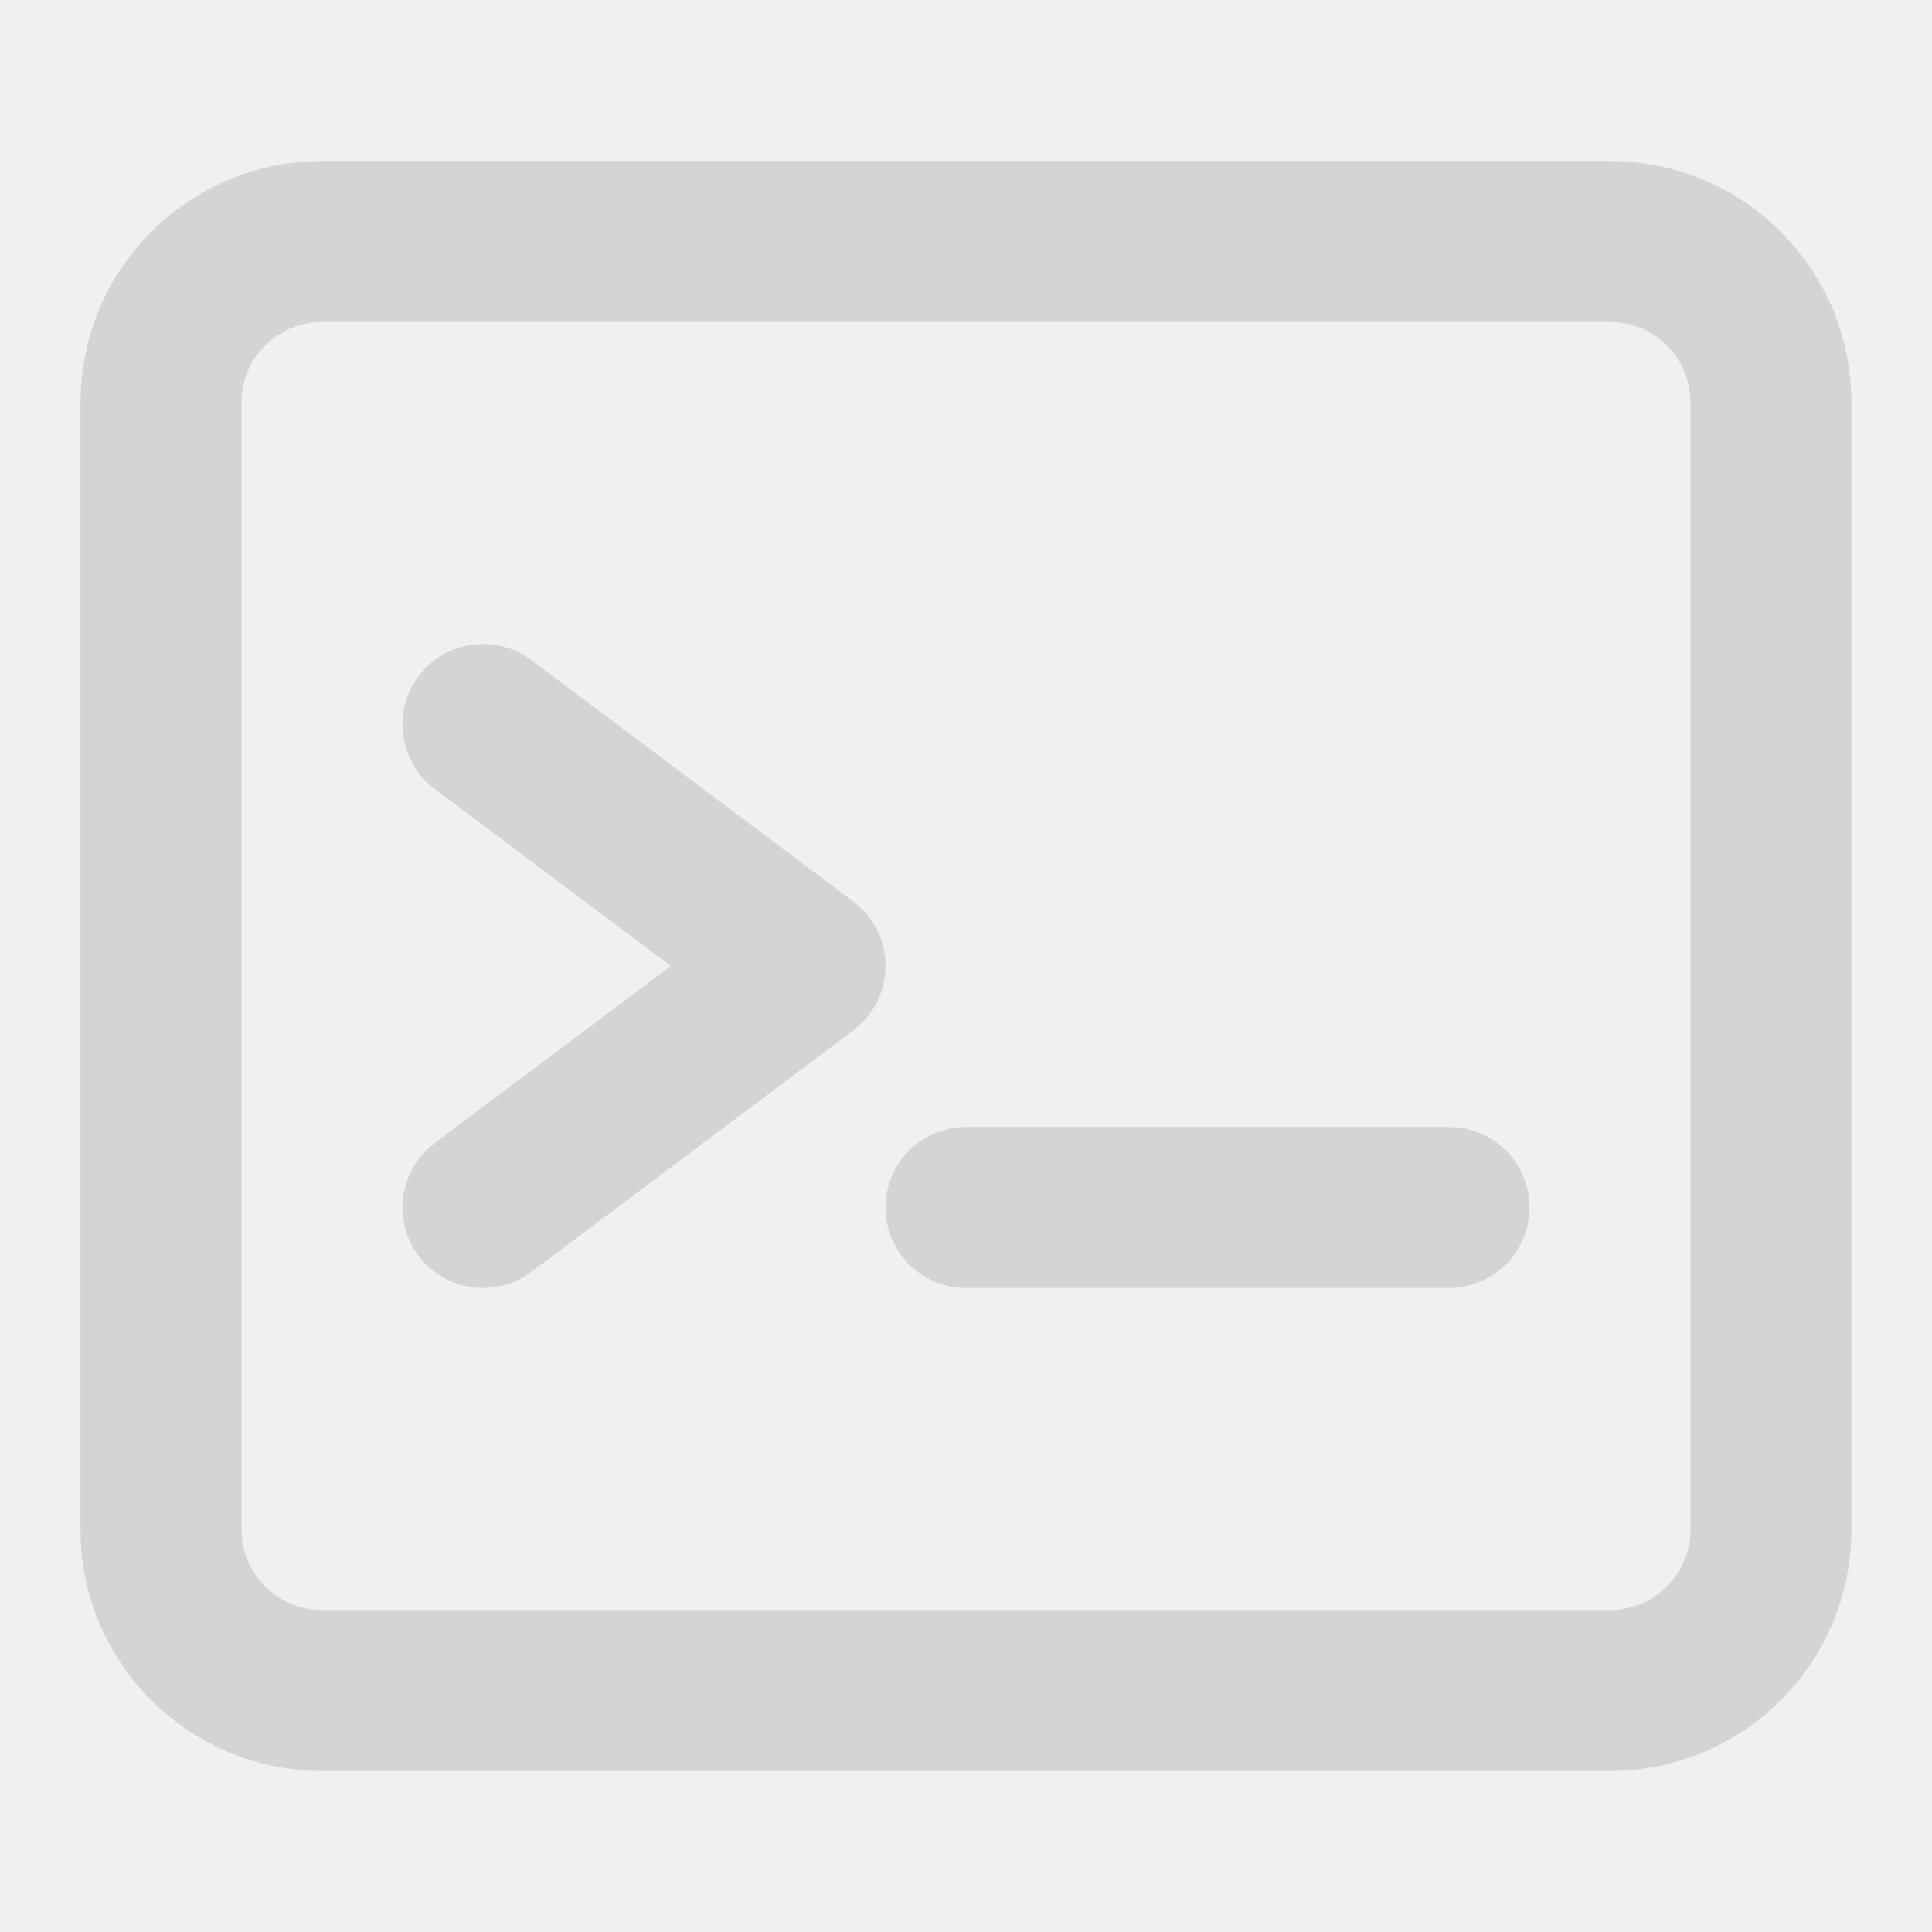
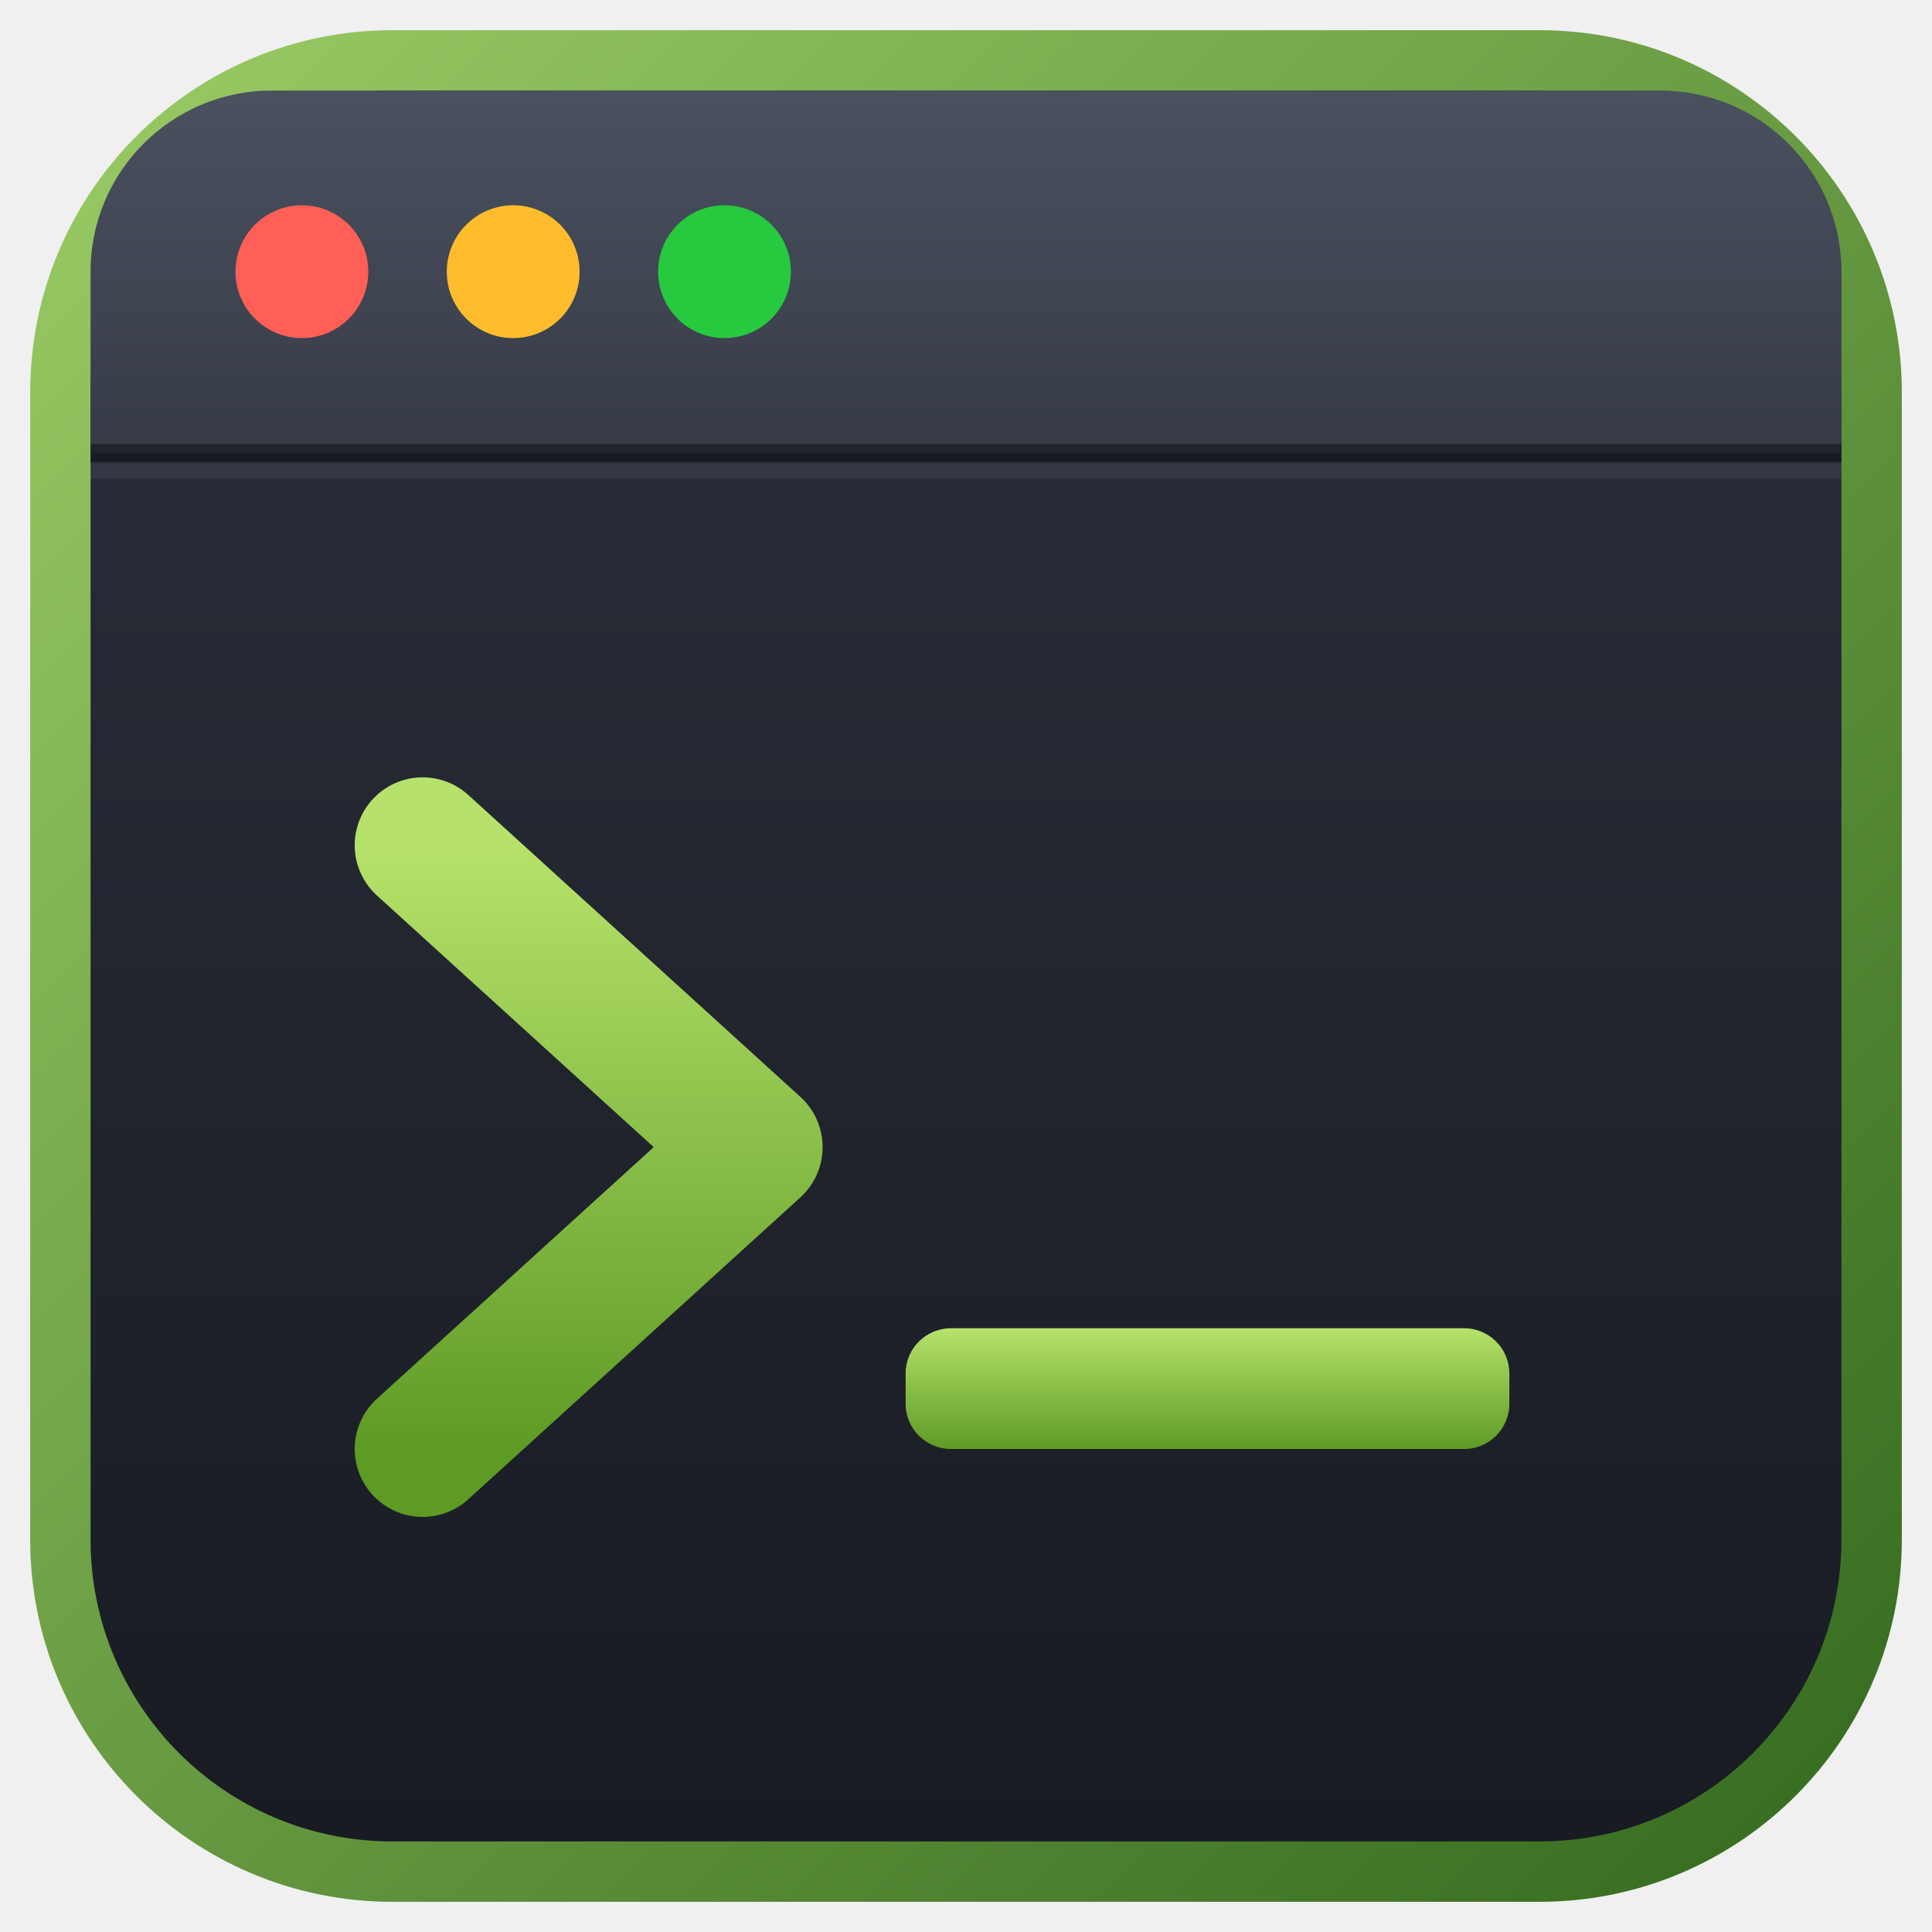
- <svg xmlns="http://www.w3.org/2000/svg" viewBox="0 0 24 24" width="24" height="24" fill="none" stroke="currentColor" stroke-width="2" stroke-linecap="round" stroke-linejoin="round">
-   <rect x="2" y="3" width="20" height="18" rx="2" ry="2" fill="none" stroke="#d4d4d4" />
-   <polyline points="6 9 10 12 6 15" stroke="#d4d4d4" />
-   <line x1="12" y1="15" x2="18" y2="15" stroke="#d4d4d4" />
+ <svg xmlns="http://www.w3.org/2000/svg" width="64" height="64" viewBox="0 0 64 64">
+   <defs>
+     <linearGradient id="ring" x1="0%" y1="0%" x2="100%" y2="100%">
+       <stop offset="0%" stop-color="#9CCC65" />
+       <stop offset="100%" stop-color="#33691E" />
+     </linearGradient>
+     <linearGradient id="body" x1="0%" y1="0%" x2="0%" y2="100%">
+       <stop offset="0%" stop-color="#2b303b" />
+       <stop offset="100%" stop-color="#181b22" />
+     </linearGradient>
+     <linearGradient id="titlebar" x1="0%" y1="0%" x2="0%" y2="100%">
+       <stop offset="0%" stop-color="#4a515f" />
+       <stop offset="100%" stop-color="#363b46" />
+     </linearGradient>
+     <linearGradient id="prompt" x1="0%" y1="0%" x2="0%" y2="100%">
+       <stop offset="0%" stop-color="#b6e26b" />
+       <stop offset="100%" stop-color="#5e9b25" />
+     </linearGradient>
+   </defs>
+   <rect x="1" y="1" width="62" height="62" rx="12" ry="12" fill="url(#ring)" />
+   <rect x="3" y="3" width="58" height="58" rx="10" ry="10" fill="url(#body)" />
+   <path d="M 3 15 L 3 13 L 3 9 A 6 6 0 0 1 9 3 L 55 3 A 6 6 0 0 1 61 9 L 61 15 Z" fill="url(#titlebar)" />
+   <circle cx="10" cy="9" r="2.2" fill="#FF5F56" />
+   <circle cx="17" cy="9" r="2.2" fill="#FFBD2E" />
+   <circle cx="24" cy="9" r="2.2" fill="#27C93F" />
+   <line x1="3" y1="15" x2="61" y2="15" stroke="#000" stroke-opacity="0.4" stroke-width="0.6" />
+   <line x1="3" y1="15.6" x2="61" y2="15.6" stroke="#fff" stroke-opacity="0.06" stroke-width="0.5" />
+   <path d="M 14 28 L 25 38 L 14 48" stroke="url(#prompt)" stroke-width="4.5" fill="none" stroke-linecap="round" stroke-linejoin="round" />
+   <rect x="30" y="44" width="20" height="4" rx="1.5" fill="url(#prompt)" />
</svg>
